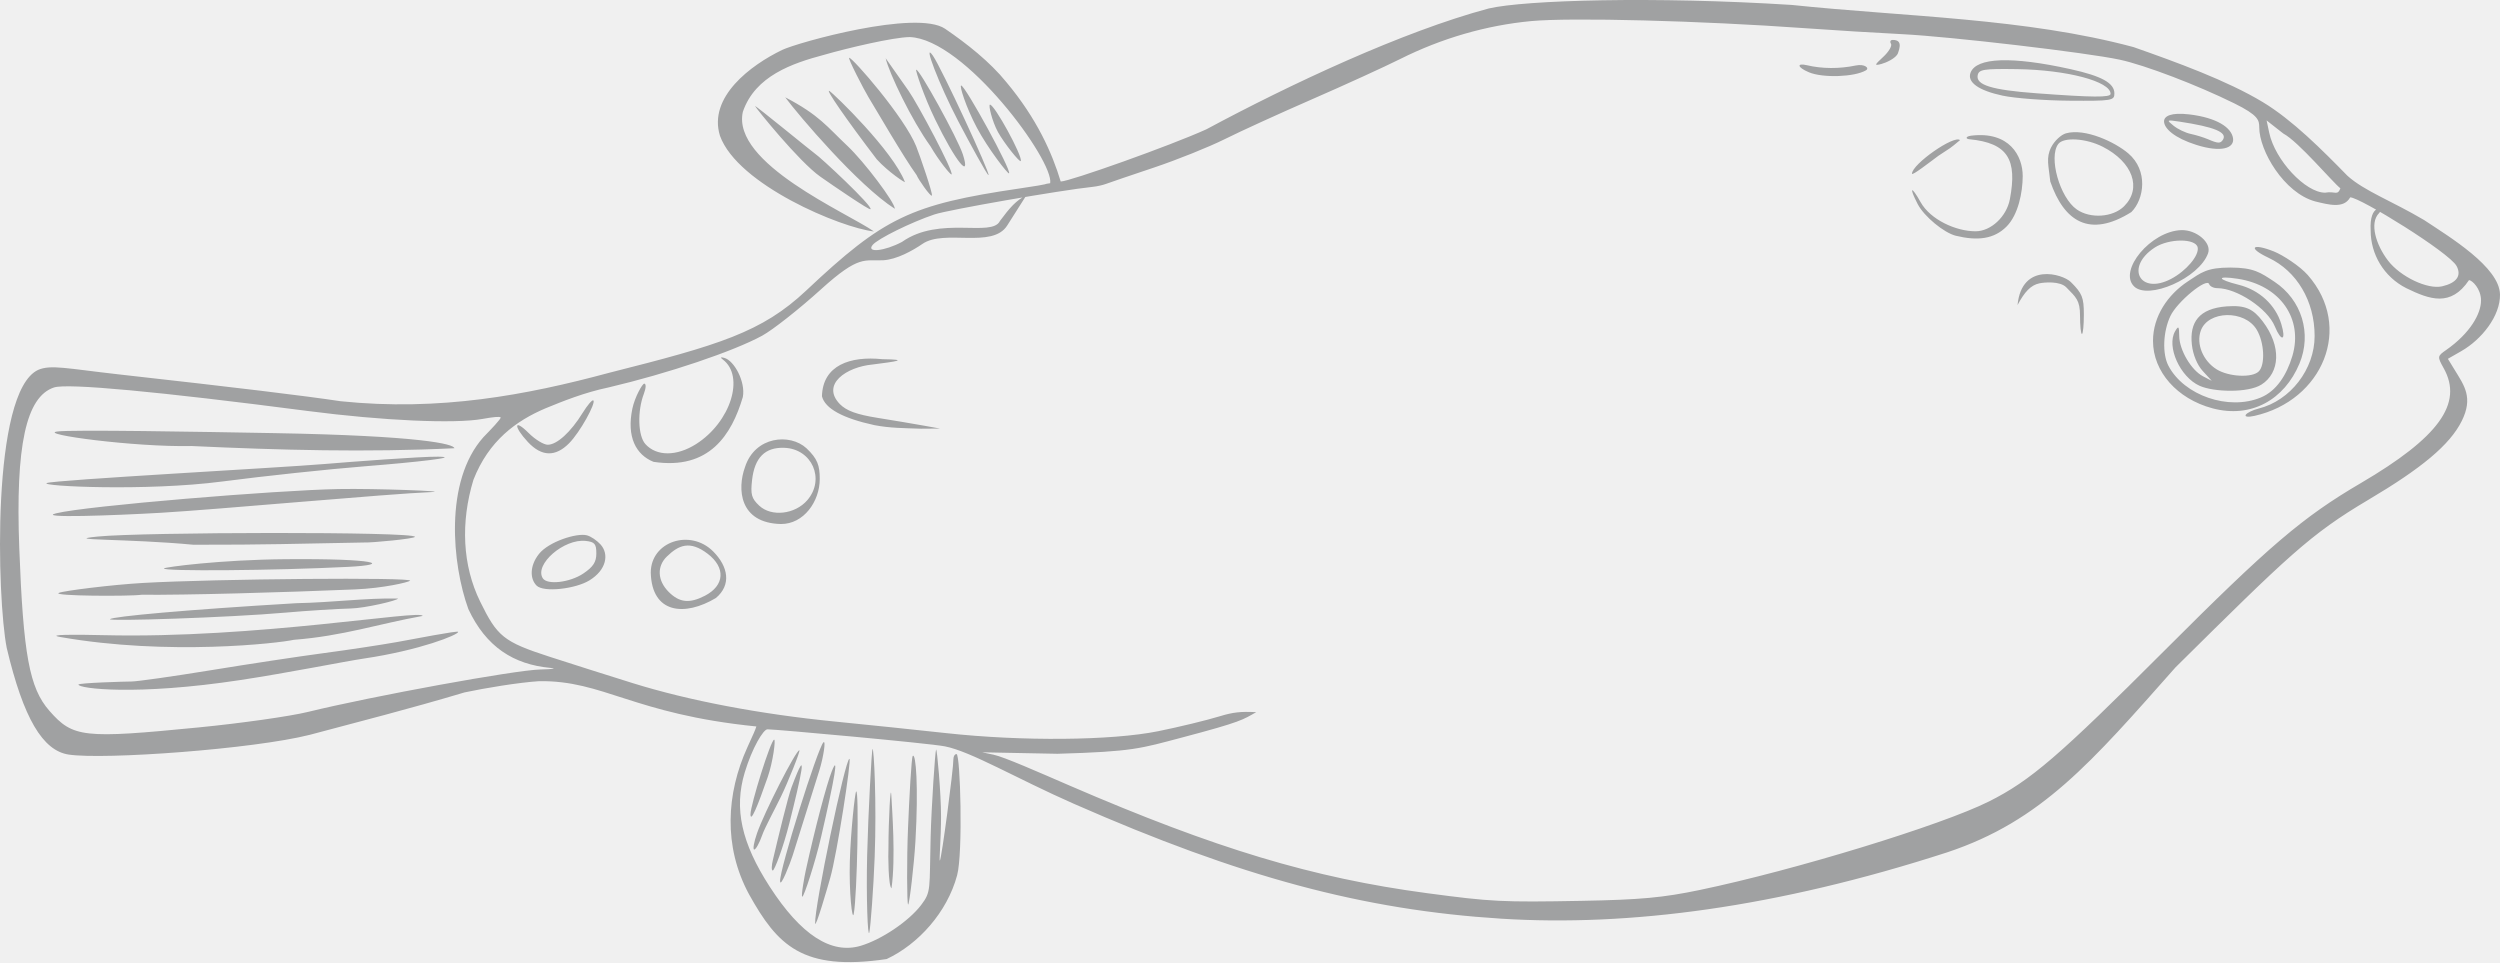
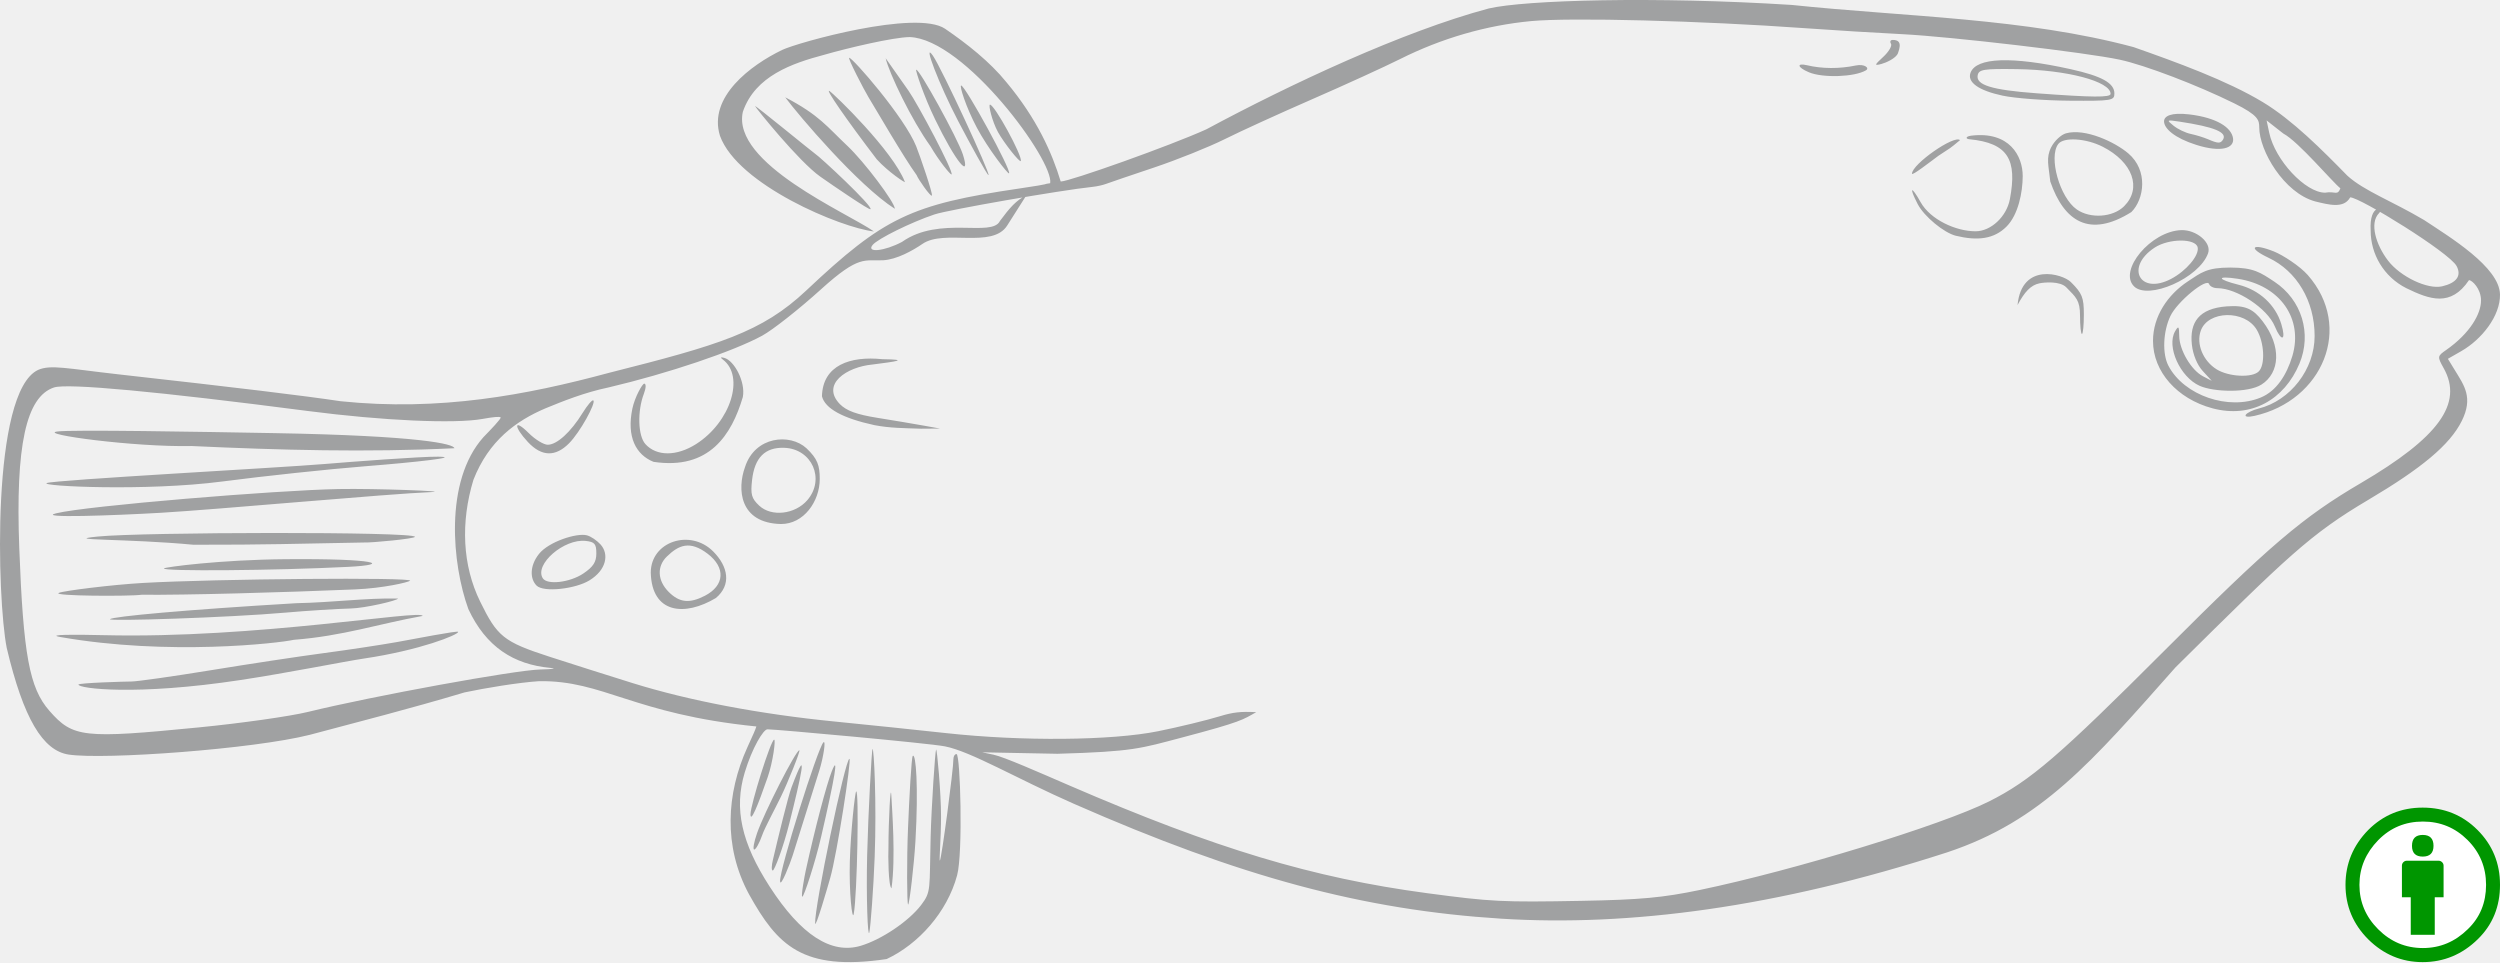
- <svg xmlns="http://www.w3.org/2000/svg" width="122.263" height="47.053" viewBox="0 0 122.263 47.053" preserveAspectRatio="none" id="svg2" version="1.1" style="enable-background:new">
+ <svg xmlns="http://www.w3.org/2000/svg" xmlns:xlink="http://www.w3.org/1999/xlink" width="122.263" height="47.053" viewBox="0 0 122.263 47.053" preserveAspectRatio="none" id="svg2" version="1.1" style="enable-background:new">
  <defs id="defs4" />
  <g id="LAYER_OUTLINE">
    <path id="outline" d="M 36.633,43.739 C 35.357,41.383 35.531,38.797 36.546,36.558 36.854,35.88 36.933,35.712 36.99,35.528 30.935,34.917 29.525,33.268 26.364,33.313 25.336,33.38 23.697,33.655 22.721,33.862 19.983,34.679 17.659,35.267 15.157,35.935 12.377,36.638 5.09,37.163 3.361,36.903 2.096,36.714 1.148,35.145 0.328,31.683 -0.14,29.303 -0.443,19.167 1.864,18.09 2.49,17.821 3.26,18.023 5.818,18.31 11.683,18.967 14.863,19.352 16.659,19.622 21.49,20.123 25.751,19.322 29.773,18.236 35.16,16.875 37.255,16.256 39.43,14.207 43.234,10.623 44.551,9.999 49.861,9.217 51.597,8.961 50.919,9.017 51.359,8.96 51.558,7.879 47.178,1.907 44.489,1.813 43.68,1.823 41.475,2.343 40.301,2.681 38.754,3.094 36.93,3.709 36.329,5.47 35.767,7.993 41.458,10.414 42.741,11.32 41.139,11.144 36.076,9.04 35.21,6.641 34.621,4.741 36.723,3.179 38.254,2.441 39.002,2.081 44.825,0.452 46.223,1.409 47.281,2.133 48.408,3.017 49.218,4.019 50.71,5.804 51.454,7.482 51.874,8.877 52.306,8.877 57.244,7.122 59.004,6.321 63.084,4.128 68.589,1.542 72.804,0.415 74.574,-7.7731228e-5 80.952,-0.182 87.623,0.241 93.14,0.82 99.061,0.881 104.346,2.305 106.432,3.038 108.914,3.939 110.661,4.993 112.115,5.87 113.567,7.334 114.803,8.597 115.633,9.344 116.963,9.822 118.546,10.758 119.791,11.584 122.241,13.059 122.263,14.403 122.279,15.452 121.371,16.6 120.367,17.174 L 119.714,17.548 120.057,18.108 C 120.514,18.857 120.962,19.445 120.392,20.589 119.807,21.763 118.419,22.907 115.826,24.443 112.958,26.141 111.888,27.201 106.394,32.637 102.281,37.28 99.85,40.146 95.231,41.683 86.885,44.388 79.654,45.32 73.428,44.929 66.656,44.504 60.662,42.888 52.514,39.308 49.741,38.089 47.486,36.749 46.207,36.5 45.404,36.344 37.943,35.667 37.532,35.667 37.334,35.667 36.786,36.567 36.42,37.783 35.89,39.544 36.257,41.219 37.644,43.365 39.168,45.723 40.653,46.686 42.098,46.253 43.118,45.947 44.446,45.051 45.048,44.261 45.556,43.596 45.445,43.489 45.513,40.932 45.551,39.479 45.734,36.702 45.78,36.656 45.826,36.61 46.022,38.798 46.022,39.911 46.022,41.024 45.919,42.131 45.966,42.084 46.047,42.003 46.627,37.642 46.627,37.118 46.627,36.986 46.695,36.878 46.779,36.878 46.967,36.878 47.1,41.723 46.808,42.806 46.322,44.614 44.914,46.176 43.361,46.903 39.23,47.512 38.02,46.227 36.633,43.739 Z M 83.14,43.522 C 87.765,42.557 94.957,40.355 97.268,39.197 99.301,38.178 100.686,36.987 105.868,31.803 110.99,26.678 112.614,25.292 115.451,23.629 119.272,21.389 120.468,19.737 119.514,18.016 119.192,17.436 119.194,17.422 119.634,17.114 120.804,16.294 121.335,15.345 121.335,14.697 121.335,14.115 120.896,13.701 120.746,13.701 119.858,15.021 118.834,14.655 117.68,14.093 116.573,13.533 115.938,12.425 115.938,11.279 115.858,9.943 116.626,10.142 116.35,10.421 115.862,10.909 116.203,11.98 116.785,12.743 117.386,13.53 118.719,14.166 119.43,14.003 120.134,13.841 120.396,13.489 120.141,13.012 119.789,12.353 115.416,9.651 114.937,9.651 114.625,10.217 113.895,10.013 113.219,9.849 111.7,9.432 110.489,7.372 110.489,6.229 110.489,5.869 110.435,5.632 109.272,5.057 107.459,4.16 104.888,3.18 103.662,2.918 102.024,2.568 95.39,1.79 93.039,1.672 91.807,1.611 89.663,1.479 88.277,1.379 83.161,1.012 76.819,0.848 74.874,1.032 72.683,1.24 70.507,1.87 68.479,2.885 67.709,3.27 65.776,4.153 64.183,4.848 62.591,5.542 60.658,6.424 59.888,6.809 59.117,7.193 57.562,7.817 56.432,8.196 55.303,8.574 54.252,8.932 54.098,8.991 53.944,9.05 53.65,9.116 53.444,9.137 51.838,9.307 46.379,10.259 45.7,10.487 44.555,10.871 42.931,11.673 42.678,11.977 42.344,12.38 43.258,12.286 44.113,11.83 45.951,10.53 48.508,11.627 48.903,10.805 49.382,10.159 49.697,9.796 50.196,9.55 L 49.256,11.031 C 48.529,12.176 46.181,11.193 45.113,11.928 44.629,12.26 43.85,12.693 43.192,12.728 42.276,12.777 42.032,12.446 40.16,14.142 39.09,15.112 37.789,16.137 37.271,16.419 35.86,17.187 32.661,18.265 29.773,18.945 28.583,19.193 27.513,19.626 26.676,19.97 25.24,20.58 23.9,21.555 23.152,23.468 22.52,25.55 22.614,27.655 23.485,29.426 24.317,31.127 24.627,31.388 26.858,32.112 27.906,32.452 29.757,33.039 30.939,33.407 33.687,34.264 37.176,34.927 40.837,35.288 42.429,35.446 44.875,35.7 46.272,35.853 49.992,36.261 54.36,36.221 56.646,35.759 57.658,35.554 59.012,35.225 59.654,35.029 60.296,34.832 60.68,34.789 61.435,34.829 60.774,35.202 60.723,35.298 57.832,36.062 55.762,36.609 55.427,36.757 51.717,36.864 L 48.032,36.792 48.588,36.909 C 49.117,37.021 50.783,37.76 52.324,38.425 59.452,41.504 64.203,42.934 69.786,43.68 72.947,44.103 73.464,44.128 77.351,44.056 80.233,44.002 81.32,43.902 83.14,43.522 Z M 31.826,28.007 C 31.826,26.478 33.759,25.849 34.875,26.965 35.619,27.709 35.776,28.603 35.013,29.244 33.482,30.16 31.877,30.013 31.826,28.007 Z M 34.474,29.135 C 35.439,28.635 35.497,27.76 34.61,27.083 33.731,26.413 33.188,26.662 32.617,27.213 32.116,27.698 32.15,28.395 32.704,28.949 33.229,29.474 33.719,29.525 34.474,29.135 Z M 26.24,28.637 C 25.919,28.316 25.894,27.681 26.355,27.095 26.829,26.492 28.208,26.051 28.703,26.18 28.892,26.229 29.192,26.43 29.369,26.626 29.793,27.094 29.669,27.87 28.821,28.387 28.141,28.801 26.589,28.986 26.24,28.637 Z M 28.53,28.046 C 29.012,27.721 29.164,27.486 29.164,27.066 29.164,26.602 29.082,26.503 28.651,26.454 27.59,26.332 26.124,27.599 26.543,28.277 26.755,28.62 27.87,28.49 28.53,28.046 Z M 36.434,22.845 C 36.922,21.325 38.636,21.184 39.437,21.919 39.983,22.434 40.09,22.764 40.09,23.425 40.09,24.517 39.311,25.635 38.189,25.627 36.145,25.58 36.05,23.901 36.434,22.845 Z M 39.483,24.46 C 40.367,23.432 39.711,21.947 38.352,21.9 37.413,21.868 36.904,22.379 36.78,23.477 36.7,24.182 36.754,24.375 37.127,24.727 37.724,25.29 38.882,25.158 39.483,24.46 Z M 31.959,22.586 C 31.102,22.239 30.638,21.372 30.925,19.988 31.043,19.424 31.415,18.762 31.507,18.762 31.604,18.762 31.596,18.974 31.489,19.255 31.163,20.113 31.199,21.316 31.564,21.719 32.109,22.321 33.09,22.321 34.04,21.719 35.732,20.645 36.441,18.402 35.346,17.58 35.214,17.481 35.241,17.453 35.421,17.502 35.91,17.634 36.468,18.676 36.329,19.415 35.783,21.261 34.691,22.999 31.959,22.586 Z M 25.818,21.618 C 25.105,20.854 25.119,20.442 25.859,21.182 26.171,21.494 26.59,21.75 26.788,21.75 27.236,21.75 27.915,21.131 28.489,20.2 28.73,19.809 28.969,19.531 29.02,19.583 29.147,19.709 28.377,21.133 27.822,21.688 27.175,22.335 26.503,22.351 25.818,21.618 Z M 42.76,20.791 C 41.216,20.455 40.349,19.983 40.198,19.381 40.235,17.858 41.584,17.405 43.149,17.566 44.519,17.586 43.807,17.681 42.685,17.825 41.384,17.943 40.136,18.807 41.08,19.769 41.403,20.092 41.897,20.271 42.907,20.434 43.669,20.556 44.671,20.724 45.133,20.808 L 45.973,20.959 45.04,20.966 C 44.209,20.937 43.537,20.94 42.76,20.791 Z M 109.831,20.284 C 109.89,20.189 110.17,20.053 110.454,19.982 112.012,19.593 113.197,18.06 113.197,16.431 113.197,14.726 112.331,13.258 110.938,12.604 109.895,12.113 110.141,11.872 111.209,12.299 111.634,12.469 112.469,13.005 112.86,13.449 115.109,16.004 113.591,19.593 110.253,20.339 109.945,20.408 109.768,20.385 109.831,20.284 Z M 108.199,19.968 C 106.474,19.505 105.293,18.179 105.293,16.672 105.293,15.467 106.016,14.411 106.99,13.766 107.655,13.326 107.925,13.085 109.068,13.085 110.219,13.085 110.545,13.325 111.231,13.778 112.567,14.663 113.07,16.31 112.454,17.785 111.72,19.542 110.097,20.477 108.199,19.968 Z M 110.57,19.438 C 111.32,19.125 111.825,18.356 112.107,17.414 112.651,15.599 111.518,13.944 109.419,13.631 108.377,13.476 108.418,13.659 109.485,13.928 110.493,14.182 111.278,14.904 111.566,15.843 111.818,16.663 111.575,16.748 111.247,15.954 110.887,15.086 109.39,14.093 108.44,14.093 108.256,14.093 108.076,14.004 108.039,13.895 107.928,13.561 106.475,14.756 106.145,15.453 105.783,16.215 105.74,17.301 106.047,17.887 106.81,19.346 108.997,20.095 110.57,19.438 Z M 107.575,18.869 C 106.617,18.443 105.942,16.943 106.374,16.201 106.54,15.916 106.57,15.949 106.575,16.427 106.583,17.119 107.162,18.102 107.737,18.402 L 108.168,18.626 107.726,18.145 C 107.456,17.852 107.249,17.35 107.194,16.859 107.073,15.764 107.539,15.084 108.9,14.983 109.819,14.915 110.195,15.111 110.655,15.713 111.587,16.936 111.504,18.232 110.597,18.808 109.941,19.224 108.271,19.179 107.575,18.869 Z M 110.465,18.164 C 110.79,17.839 110.739,16.757 110.369,16.13 109.787,15.145 107.98,15.177 107.627,16.18 107.4,16.827 107.741,17.651 108.407,18.064 108.999,18.431 110.142,18.487 110.465,18.164 Z M 101.724,15.436 C 101.724,14.685 101.53,14.541 101.053,14.053 100.739,13.732 99.963,13.809 99.739,13.856 99.311,13.946 99.012,14.276 98.668,14.919 98.874,12.802 100.88,13.399 101.276,13.794 101.832,14.35 101.911,14.547 101.911,15.381 101.911,15.905 101.869,16.334 101.817,16.334 101.766,16.334 101.724,15.93 101.724,15.436 Z M 104.363,14.002 C 103.589,13.228 105.192,11.297 106.684,11.254 107.406,11.234 108.17,11.862 107.987,12.383 107.561,13.597 105.056,14.695 104.363,14.002 Z M 106.169,13.644 C 106.91,13.258 107.558,12.495 107.478,12.102 107.387,11.649 106.069,11.654 105.373,12.11 103.923,13.06 104.639,14.44 106.169,13.644 Z M 95.654,11.531 C 95.071,11.389 94.095,10.58 93.786,9.983 93.347,9.134 93.465,9.058 93.93,9.89 94.405,10.74 95.653,11.311 96.613,11.311 97.366,11.311 98.133,10.597 98.295,9.735 98.655,7.818 98.214,6.993 96.308,6.809 96.116,6.791 96.128,6.669 96.401,6.635 98.271,6.406 98.924,7.629 98.921,8.612 98.919,9.408 98.703,10.507 98.128,11.082 97.514,11.697 96.707,11.786 95.654,11.531 Z M 100.27,8.878 C 100.189,8.099 100.048,7.715 100.319,7.191 100.479,6.881 100.804,6.585 101.037,6.52 101.975,6.26 103.437,6.949 104.084,7.501 105.063,8.334 104.87,9.736 104.234,10.372 102.183,11.656 100.942,10.825 100.27,8.878 Z M 103.88,10.086 C 104.762,9.204 104.303,7.926 102.834,7.177 102.018,6.761 100.923,6.693 100.66,7.042 100.175,7.686 100.732,9.66 101.563,10.242 102.226,10.707 103.334,10.632 103.88,10.086 Z M 93.506,8.495 C 93.506,8.029 95.581,6.58 95.855,6.854 95.301,7.314 95.451,7.188 94.8,7.618 94.362,7.941 93.506,8.611 93.506,8.495 Z M 107.42,7.089 C 106.321,6.743 105.833,6.273 105.833,5.936 105.833,5.682 106.16,5.489 107.06,5.594 108.411,5.753 109.132,6.235 109.208,6.764 109.278,7.256 108.62,7.466 107.42,7.089 Z M 108.715,6.83 C 108.937,6.471 108.299,6.207 106.58,5.947 105.954,5.853 105.942,5.861 106.3,6.15 106.505,6.316 106.883,6.496 107.14,6.55 107.397,6.604 107.775,6.721 107.981,6.809 108.477,7.023 108.593,7.026 108.715,6.83 Z M 97.934,4.677 C 96.757,4.425 96.192,4.018 96.371,3.552 96.657,2.807 98.389,2.746 101.257,3.381 102.791,3.721 103.405,4.061 103.405,4.572 103.405,4.92 103.277,4.94 101.21,4.925 100.003,4.917 98.529,4.805 97.934,4.677 Z M 103.218,4.59 C 103.218,3.981 101.086,3.417 98.647,3.381 97.011,3.357 96.777,3.393 96.719,3.68 96.624,4.157 97.411,4.399 99.576,4.56 102.342,4.766 103.218,4.773 103.218,4.59 Z M 88.463,3.534 C 87.875,3.284 87.866,3.07 88.37,3.19 89.111,3.366 89.953,3.371 90.758,3.203 91.184,3.114 91.444,3.326 91.255,3.439 90.698,3.769 89.145,3.822 88.463,3.534 Z M 92.104,2.778 C 92.373,2.529 92.542,2.241 92.478,2.139 92.415,2.036 92.452,1.953 92.561,1.953 92.803,1.953 93.038,2.029 92.82,2.602 92.725,2.852 92.234,3.069 92.015,3.127 91.65,3.222 91.657,3.192 92.104,2.778 Z M 9.74,35.572 C 11.795,35.37 14.19,35.03 15.063,34.816 18.222,34.043 25.195,32.769 26.418,32.742 27.107,32.726 27.222,32.691 26.913,32.663 25.119,32.497 23.765,31.636 22.903,29.782 22.119,27.62 21.707,23.545 23.643,21.379 23.988,21.024 24.531,20.461 24.483,20.413 24.435,20.365 24.14,20.389 23.603,20.487 22.244,20.734 18.709,20.575 15.063,20.101 7.678,19.141 3.291,18.735 2.641,18.949 1.274,19.401 0.754,21.797 0.942,26.793 1.139,32.026 1.439,33.65 2.414,34.76 3.57,36.077 4.061,36.131 9.74,35.572 Z M 3.836,33.479 C 3.836,33.397 6.143,33.329 6.425,33.329 6.708,33.329 8.452,33.081 10.301,32.779 12.15,32.476 14.629,32.101 15.81,31.944 16.992,31.787 18.609,31.543 19.406,31.401 20.202,31.259 22.41,30.826 22.41,30.901 22.41,31.047 20.55,31.797 17.819,32.203 16.844,32.348 14.112,32.901 11.749,33.259 6.657,34.032 3.836,33.676 3.836,33.479 Z M 5.071,31.063 C 12.523,31.246 20.666,29.789 20.666,30.123 18.511,30.509 16.777,31.104 14.37,31.29 13.66,31.453 8.235,32.081 2.956,31.155 2.198,31.022 3.746,31.031 5.071,31.063 Z M 5.378,30.281 C 5.508,30.149 9.071,29.82 14.501,29.499 16.256,29.465 17.899,29.239 19.463,29.271 19.463,29.366 17.858,29.741 17.164,29.758 16.471,29.776 15.021,29.867 13.943,29.962 11.193,30.203 5.266,30.394 5.378,30.281 Z M 2.877,28.995 C 3.113,28.891 5.485,28.595 6.995,28.509 10.545,28.306 20.229,28.226 20.055,28.4 19.981,28.474 18.764,28.767 17.352,28.826 13.789,28.975 9.057,29.107 6.921,29.087 6.364,29.168 2.511,29.155 2.877,28.995 Z M 8.021,27.797 C 8.085,27.732 10.767,27.374 13.982,27.347 18.484,27.309 19.182,27.613 17.024,27.723 13.462,27.904 7.867,27.95 8.021,27.797 Z M 9.46,26.641 C 6.242,26.338 2.89,26.432 4.777,26.24 6.936,26.021 20.293,25.989 20.293,26.254 20.293,26.345 18.185,26.548 17.8,26.531 14.399,26.59 13.133,26.646 9.46,26.641 Z M 2.751,25.102 C 4.247,24.734 13.516,23.974 16.557,23.917 18.355,23.883 22.041,24.027 21.116,24.064 18.96,24.15 10.628,24.918 7.863,25.078 5.535,25.212 1.745,25.349 2.751,25.102 Z M 2.286,23.624 C 2.638,23.47 13.659,22.879 15.904,22.69 17.136,22.586 20.61,22.322 21.431,22.334 22.586,22.351 20.39,22.603 17.865,22.802 16.067,22.945 12.915,23.28 10.861,23.549 7.161,24.032 1.926,23.781 2.286,23.624 Z M 9.367,21.813 C 6.563,21.873 1.878,21.236 2.789,21.104 3.486,21.003 9.828,21.118 13.42,21.182 20.54,21.309 22.219,21.715 22.219,21.921 17.944,22.129 13.715,22.014 9.367,21.813 Z M 114.458,9.21 C 114.084,8.921 112.4,6.916 111.666,6.531 L 110.849,5.89 110.976,6.49 C 111.259,7.828 112.746,9.423 113.709,9.423 114.204,9.334 114.309,9.591 114.458,9.21 Z M 42.408,41.828 C 42.459,39.773 42.631,36.673 42.669,36.631 42.743,36.547 42.875,39.295 42.776,41.913 42.721,43.388 42.574,45.36 42.514,45.603 42.437,45.911 42.358,43.882 42.408,41.828 Z M 39.864,45.154 C 39.826,44.361 41.338,37.109 41.541,37.109 41.655,37.109 40.931,41.791 40.602,42.937 40.482,43.359 39.879,45.451 39.864,45.154 Z M 41.561,42.127 C 41.604,40.648 41.812,38.765 41.87,38.707 42.019,38.558 41.923,43.774 41.754,44.686 41.678,45.097 41.518,43.606 41.561,42.127 Z M 43.45,41.454 C 43.45,40.119 43.555,38.213 43.591,38.911 43.627,39.608 43.81,41.968 43.599,43.44 43.445,43.354 43.43,41.814 43.45,41.454 Z M 38.15,43.094 C 38.127,42.501 39.995,36.571 40.27,36.305 40.4,36.179 40.275,37.009 40.074,37.666 39.968,38.01 39.162,40.568 38.765,41.838 38.65,42.207 38.164,43.453 38.15,43.094 Z M 39.403,42.583 C 39.875,40.43 40.429,38.356 40.674,37.732 41.033,36.818 40.837,37.994 40.154,40.94 39.862,42.198 39.317,43.853 39.238,43.853 39.159,43.853 39.352,42.814 39.403,42.583 Z M 44.406,40.517 C 44.468,39.025 44.573,37.033 44.639,36.967 44.791,36.815 44.924,38.463 44.77,41.128 44.703,42.283 44.474,44.238 44.412,44.238 44.351,44.238 44.343,42.008 44.406,40.517 Z M 37.796,42.061 C 38.081,40.849 38.545,38.938 38.712,38.499 39.589,36.159 39.149,38.085 38.609,40.24 38.3,41.473 37.874,42.573 37.793,42.573 37.713,42.573 37.742,42.292 37.796,42.061 Z M 37.021,40.754 C 37.381,39.718 38.924,36.692 39.092,36.692 39.164,36.692 38.53,38.268 38.192,38.961 37.855,39.655 37.409,40.462 37.274,40.847 37.138,41.233 36.963,41.548 36.886,41.548 36.808,41.548 36.869,41.191 37.021,40.754 Z M 36.703,39.821 C 36.703,39.368 37.698,36.173 37.861,36.173 37.944,36.173 37.801,37.266 37.543,38.011 37.045,39.451 36.703,40.261 36.703,39.821 Z M 43.762,10.211 C 43.762,9.896 42.268,7.91 41.437,7.129 40.445,6.196 40.082,5.636 38.401,4.758 39.055,5.642 41.975,9.075 43.762,10.211 Z M 40.117,8.639 C 39.073,7.906 36.967,5.283 36.928,5.191 36.889,5.098 39.746,7.445 39.853,7.511 40.104,7.666 42.708,10.096 42.572,10.232 42.515,10.289 40.776,9.102 40.117,8.639 Z M 42.879,7.792 C 41.396,5.851 40.33,4.306 40.563,4.45 40.797,4.595 43.68,7.39 44.254,8.9 44.277,8.96 43.438,8.408 42.879,7.792 Z M 44.827,8.563 C 44.199,7.701 42.809,5.301 42.472,4.751 42.268,4.417 41.441,2.827 41.532,2.827 41.7,2.827 44.232,5.726 44.805,7.151 44.981,7.588 45.639,9.5 45.573,9.566 45.508,9.631 44.898,8.758 44.827,8.563 Z M 45.504,7.151 C 44.587,5.881 43.493,3.602 43.312,2.847 L 44.434,4.441 C 44.882,5.078 46.655,8.41 46.536,8.53 46.493,8.572 45.901,7.841 45.504,7.151 Z M 47.772,6.242 C 47.23,5.218 46.912,4.181 47.004,4.181 47.204,4.181 49.48,8.347 49.348,8.479 49.298,8.529 48.314,7.265 47.772,6.242 Z M 45.728,5.831 C 45.182,4.704 44.767,3.45 44.806,3.412 44.919,3.298 46.84,6.774 47.09,7.555 47.493,8.815 46.745,7.93 45.728,5.831 Z M 46.865,5.932 C 45.931,4.147 45.095,1.963 45.623,2.722 46.063,3.354 48.43,8.476 48.344,8.562 48.3,8.607 47.395,6.947 46.865,5.932 Z M 48.804,6.455 C 48.518,5.93 48.325,5.118 48.415,5.118 48.639,5.118 50.007,7.621 49.923,7.873 49.886,7.984 49.089,6.979 48.804,6.455 Z" style="fill:#a0a1a2;fill-opacity:1" />
+     <a transform="matrix(1.544292,0,0,1.544292,-76.96447,-39.80286)" id="a4174" xlink:href="https://www.ebi.ac.uk/gxa/licence.html">
+       <g id="g3" transform="matrix(0.07645089,0,0,0.07645089,123.6957,51.61763)">
+         <circle id="circle5" r="28.276" cy="28.806" cx="37.637" style="fill:#ffffff" />
+         <g id="g7">
+           <path style="fill:#009600;fill-opacity:1" id="path9" d="M 37.443,-3.5 C 46.431,-3.5 54.013,-0.415 60.185,5.757 66.393,11.967 69.5,19.548 69.5,28.5 69.5,37.491 66.451,44.976 60.355,50.956 53.879,57.319 46.242,60.5 37.443,60.5 28.794,60.5 21.29,57.356 14.929,51.07 8.644,44.784 5.5,37.262 5.5,28.5 5.5,19.739 8.644,12.158 14.929,5.758 21.101,-0.415 28.604,-3.5 37.443,-3.5 Z M 37.557,2.272 C 30.281,2.272 24.129,4.825 19.1,9.929 13.88,15.263 11.271,21.454 11.271,28.501 11.271,35.587 13.861,41.721 19.041,46.899 24.222,52.081 30.393,54.67 37.555,54.67 44.678,54.67 50.889,52.063 56.184,46.842 61.213,42.004 63.727,35.89 63.727,28.499 63.727,21.223 61.174,15.034 56.071,9.928 50.967,4.824 44.795,2.272 37.557,2.272 Z M 46.129,20.557 46.129,33.642 42.473,33.642 42.473,49.184 32.529,49.184 32.529,33.643 28.873,33.643 28.873,20.557 C 28.873,19.985 29.073,19.5 29.472,19.1 29.873,18.701 30.359,18.5 30.929,18.5 L 44.073,18.5 C 44.606,18.5 45.083,18.7 45.501,19.1 45.918,19.5 46.129,19.986 46.129,20.557 Z M 33.042,12.329 C 33.042,9.321 34.527,7.815 37.5,7.815 40.473,7.815 41.957,9.319 41.957,12.329 41.957,15.3 40.471,16.786 37.5,16.786 34.529,16.786 33.042,15.3 33.042,12.329 Z" />
+         </g>
+       </g>
+     </a>
  </g>
  <g id="LAYER_EFO">
    <path id="UBERON_0000955" d="M 108.169,12.891 C 106.006,11.696 105.828,10.207 105.828,10.207 105.525,8.185 104.144,8.493 104.144,8.493 103.922,8.504 103.847,8.928 103.847,8.928 102.747,7.035 101.758,7.938 101.758,7.938 100.514,9.034 99.241,8.738 99.241,8.738 98.869,9.281 98.974,9.62 98.974,9.62 100.703,10.148 101.667,10.938 101.667,10.938 102.176,11.497 104.255,11.918 104.255,11.918 104.626,12.004 105.125,11.994 105.125,11.994 105.761,12.142 107.733,13.167 107.733,13.167 108.093,13.314 108.169,12.891 108.169,12.891 Z" style="fill:none;stroke:none">
      </path>
    <path id="UBERON_0000948" d="M 98.997,32.185 C 100.9,31.898 102.306,31.468 101.598,33.793 100.96,35.362 100.092,36.418 98.198,37.464 97.368,37.876 96.854,38.816 96.447,38.513 96.003,38.259 95.555,37.634 95.65,37.177 95.707,36.811 95.858,36.42 96.214,36.037 96.944,35.248 96.746,33.296 97.499,32.466 97.77,32.166 98.234,31.866 98.997,32.185 Z" style="fill:none;stroke:none">
      </path>
    <path id="UBERON_0002113" d="M 89.775,12.57 C 90.42,13.021 90.385,14.133 89.87,14.481 89.747,14.613 86.124,15.671 79.961,16.698 75.244,17.484 69.958,17.471 66.746,19.012 61.811,21.381 57.562,27.555 55.458,30.223 51.945,34.986 50.615,37.203 50.615,37.203 50.455,37.368 49.429,37.682 49.754,36.766 50.552,34.518 53.622,29.975 53.622,29.975 55.69,26.763 60.015,20.194 64.914,17.537 69.643,14.973 73.695,15.332 78.311,14.528 81.69,13.94 84.686,12.848 86.904,12.402 88.501,12.082 89.775,12.57 89.775,12.57 Z" style="fill:none;stroke:none">
      </path>
    <g transform="matrix(0.1867689,0,0,0.1867689,-38.44627,-50.04117)" style="fill:none;stroke:none" id="UBERON_0014892">
      <path d="M 401.79,453.741 C 394.167,449.145 384.462,445.527 379.423,438.511 372.965,430.906 374.145,423.173 380.257,416.871 391.224,406.223 388.679,401.408 378.825,392.714 376.07,390.151 374.861,388.821 373.735,387.11 370.015,381.672 372.331,376.39 376.709,371.974 380.104,368.593 384.231,365.174 390.363,361.788 L 392.067,360.847 C 394.756,359.828 397.352,358.88 400.28,357.583 396.489,361.447 387.913,368.54 385.729,375.77 385.378,377.076 385.435,379.101 385.86,380.396 389.113,386.797 395.089,388.024 399.668,391.07 408.68,396.595 411.465,405.528 406.185,413.619 404.196,416.577 400.063,420.636 395.591,424.022 388.878,428.784 388.199,435.305 393.051,440.107 399.036,446.893 403.98,449.566 412.324,455.386 408.462,454.884 406.173,454.557 401.79,453.741 Z" id="path4096" />
      <path id="path4098" d="M 380.384,449.404 C 374.132,446.832 363.097,442.556 358.548,436.221 352.717,429.355 354.899,422.819 358.543,416.683 364.656,406.501 365.957,402.722 357.439,394.872 352.267,389.139 350.707,383.221 357.36,376.841 362.351,372.315 364.583,370.665 369.648,367.869 372.076,366.948 376.797,365.645 379.504,365.042 368.2,373.808 356.781,382.928 373.164,393.577 381.364,399.387 381.353,405.937 374.818,414.379 358.774,434.596 374.966,440.409 390.463,451.71 386.976,451.004 384.404,450.33 380.384,449.404 Z" />
      <path d="M 353.867,441.322 C 347.616,438.751 341.632,435.738 338.597,432.433 335.797,428.345 334.57,422.062 338.213,415.925 344.327,405.744 343.86,405.374 335.342,397.524 330.17,391.791 332.398,387.135 339.051,380.756 344.042,376.229 344.001,376.853 349.066,374.056 351.494,373.136 357.477,370.443 361.321,369.967 350.017,378.732 335.946,383.812 351.32,395.472 358.383,401.786 360.014,406.316 353.479,414.758 342.107,432.954 350.217,433.843 365.714,445.144 359.749,443.696 356.998,442.284 353.867,441.322 Z" id="path4102" />
      <path d="M 328.861,394.711 C 324.749,412.521 330.252,423.254 330.252,423.254 331.692,417.672 333.922,414.568 333.922,414.568 336.844,410.729 336.007,406.645 336.007,406.645 335.402,404.341 333.001,401.733 333.001,401.733 330.406,398.595 328.861,394.711 328.861,394.711 Z" id="path4104" />
    </g>
  </g>
</svg>
